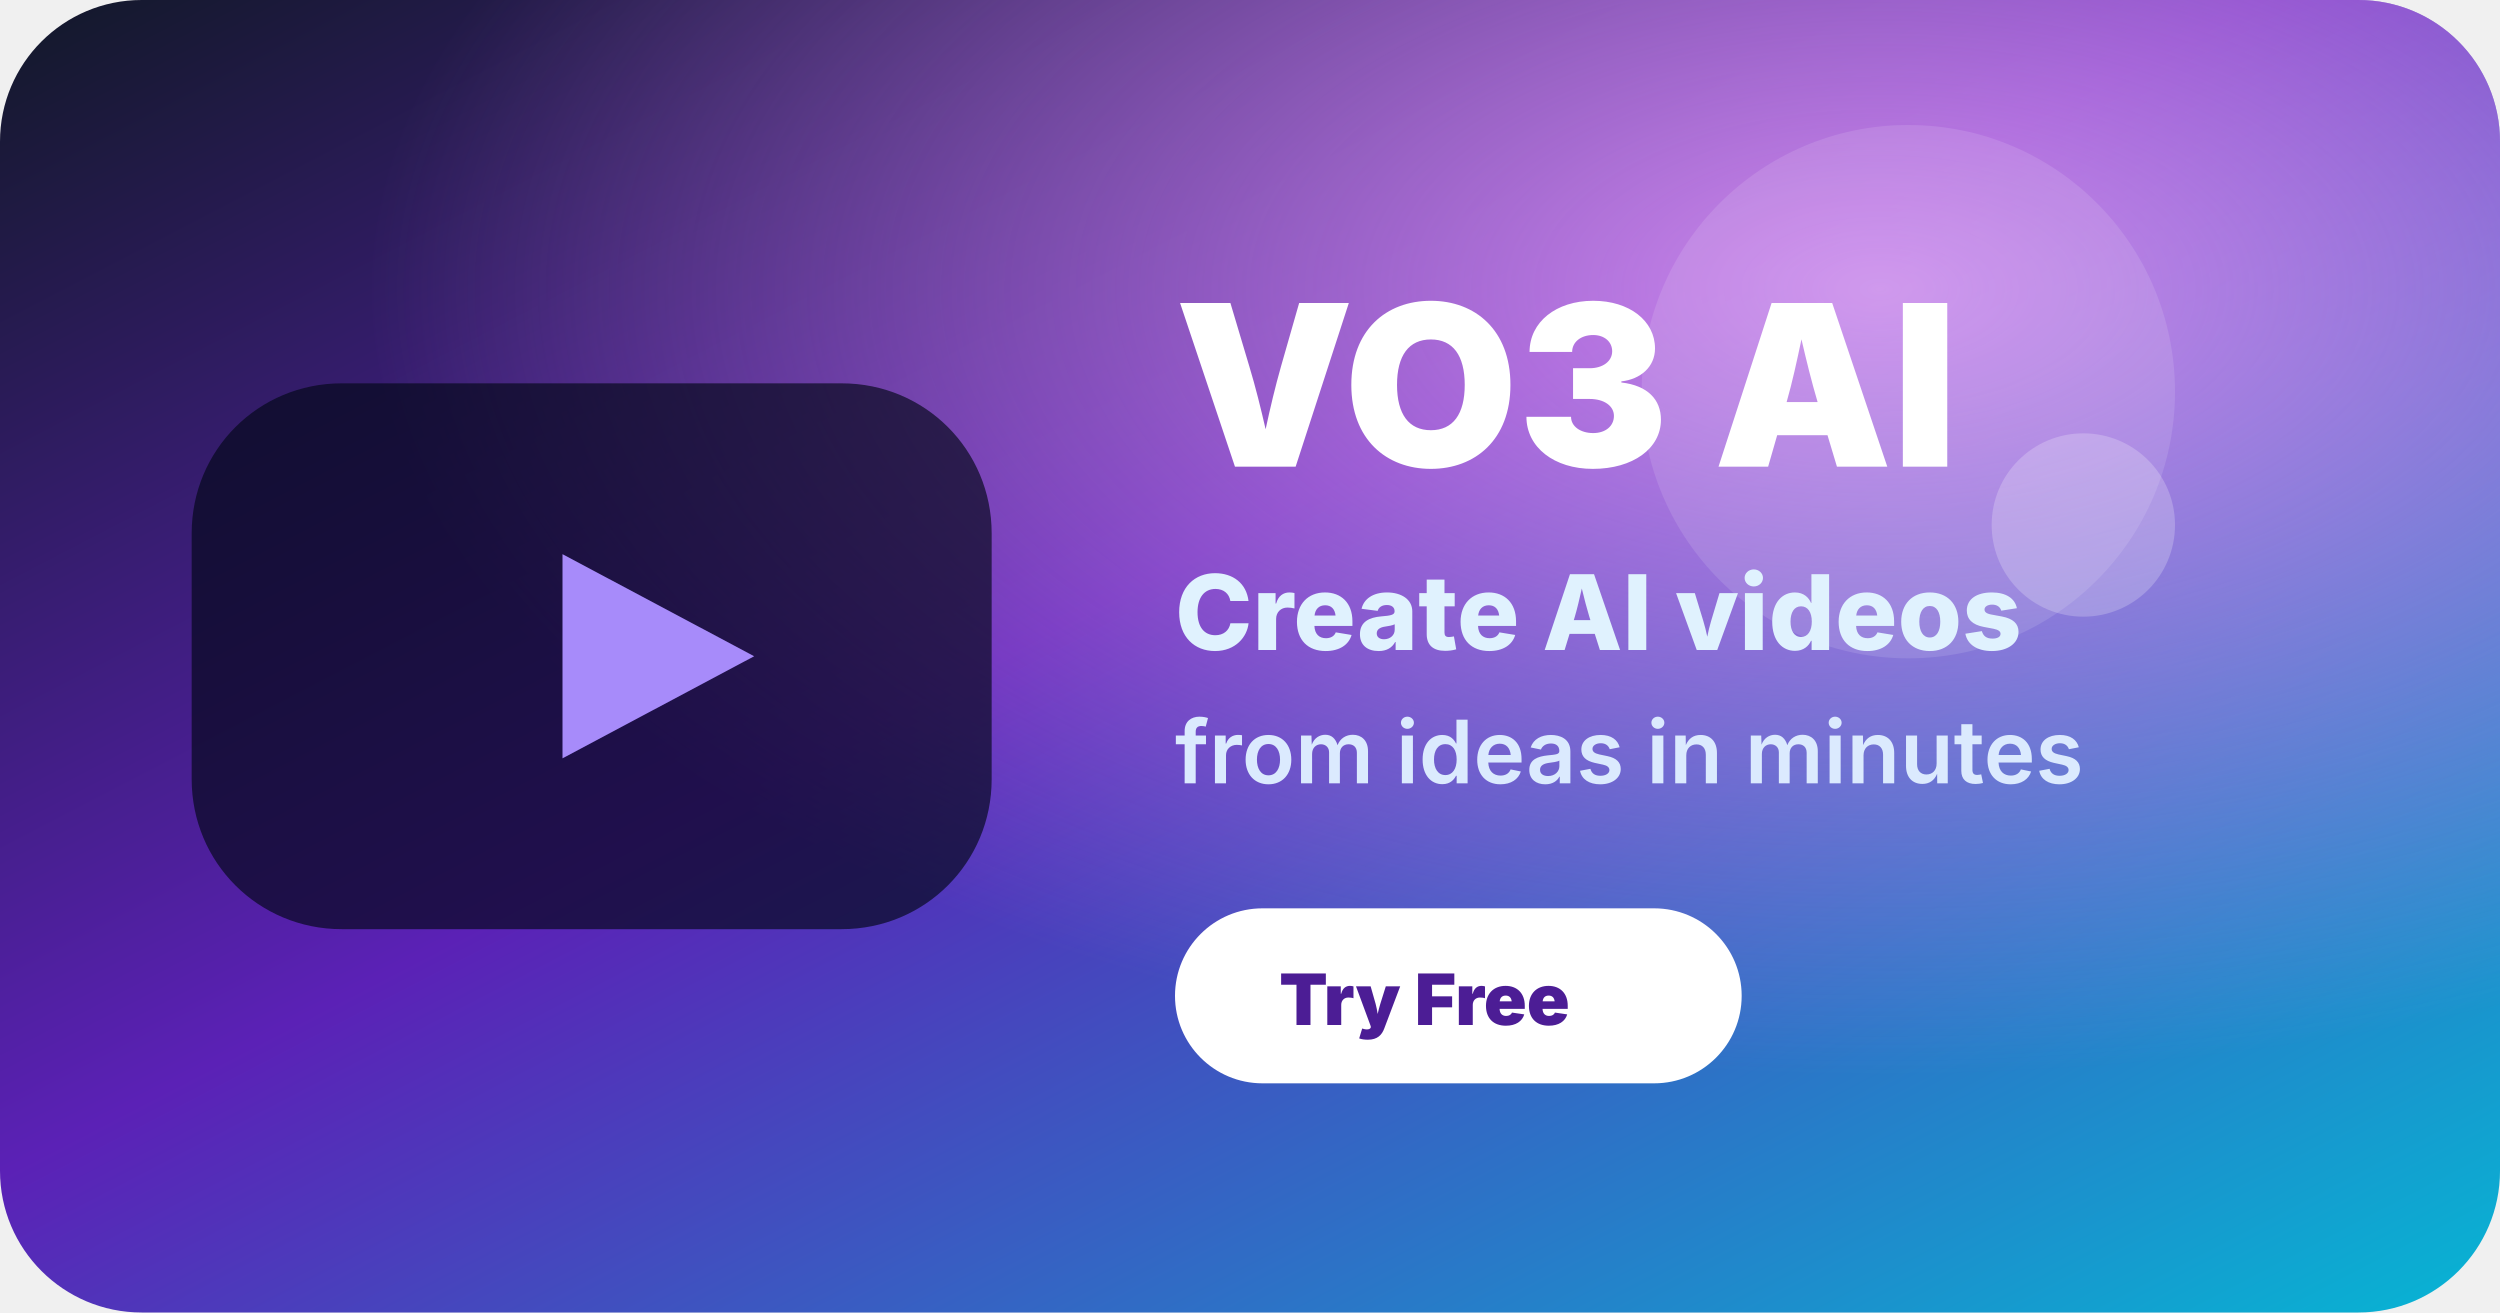
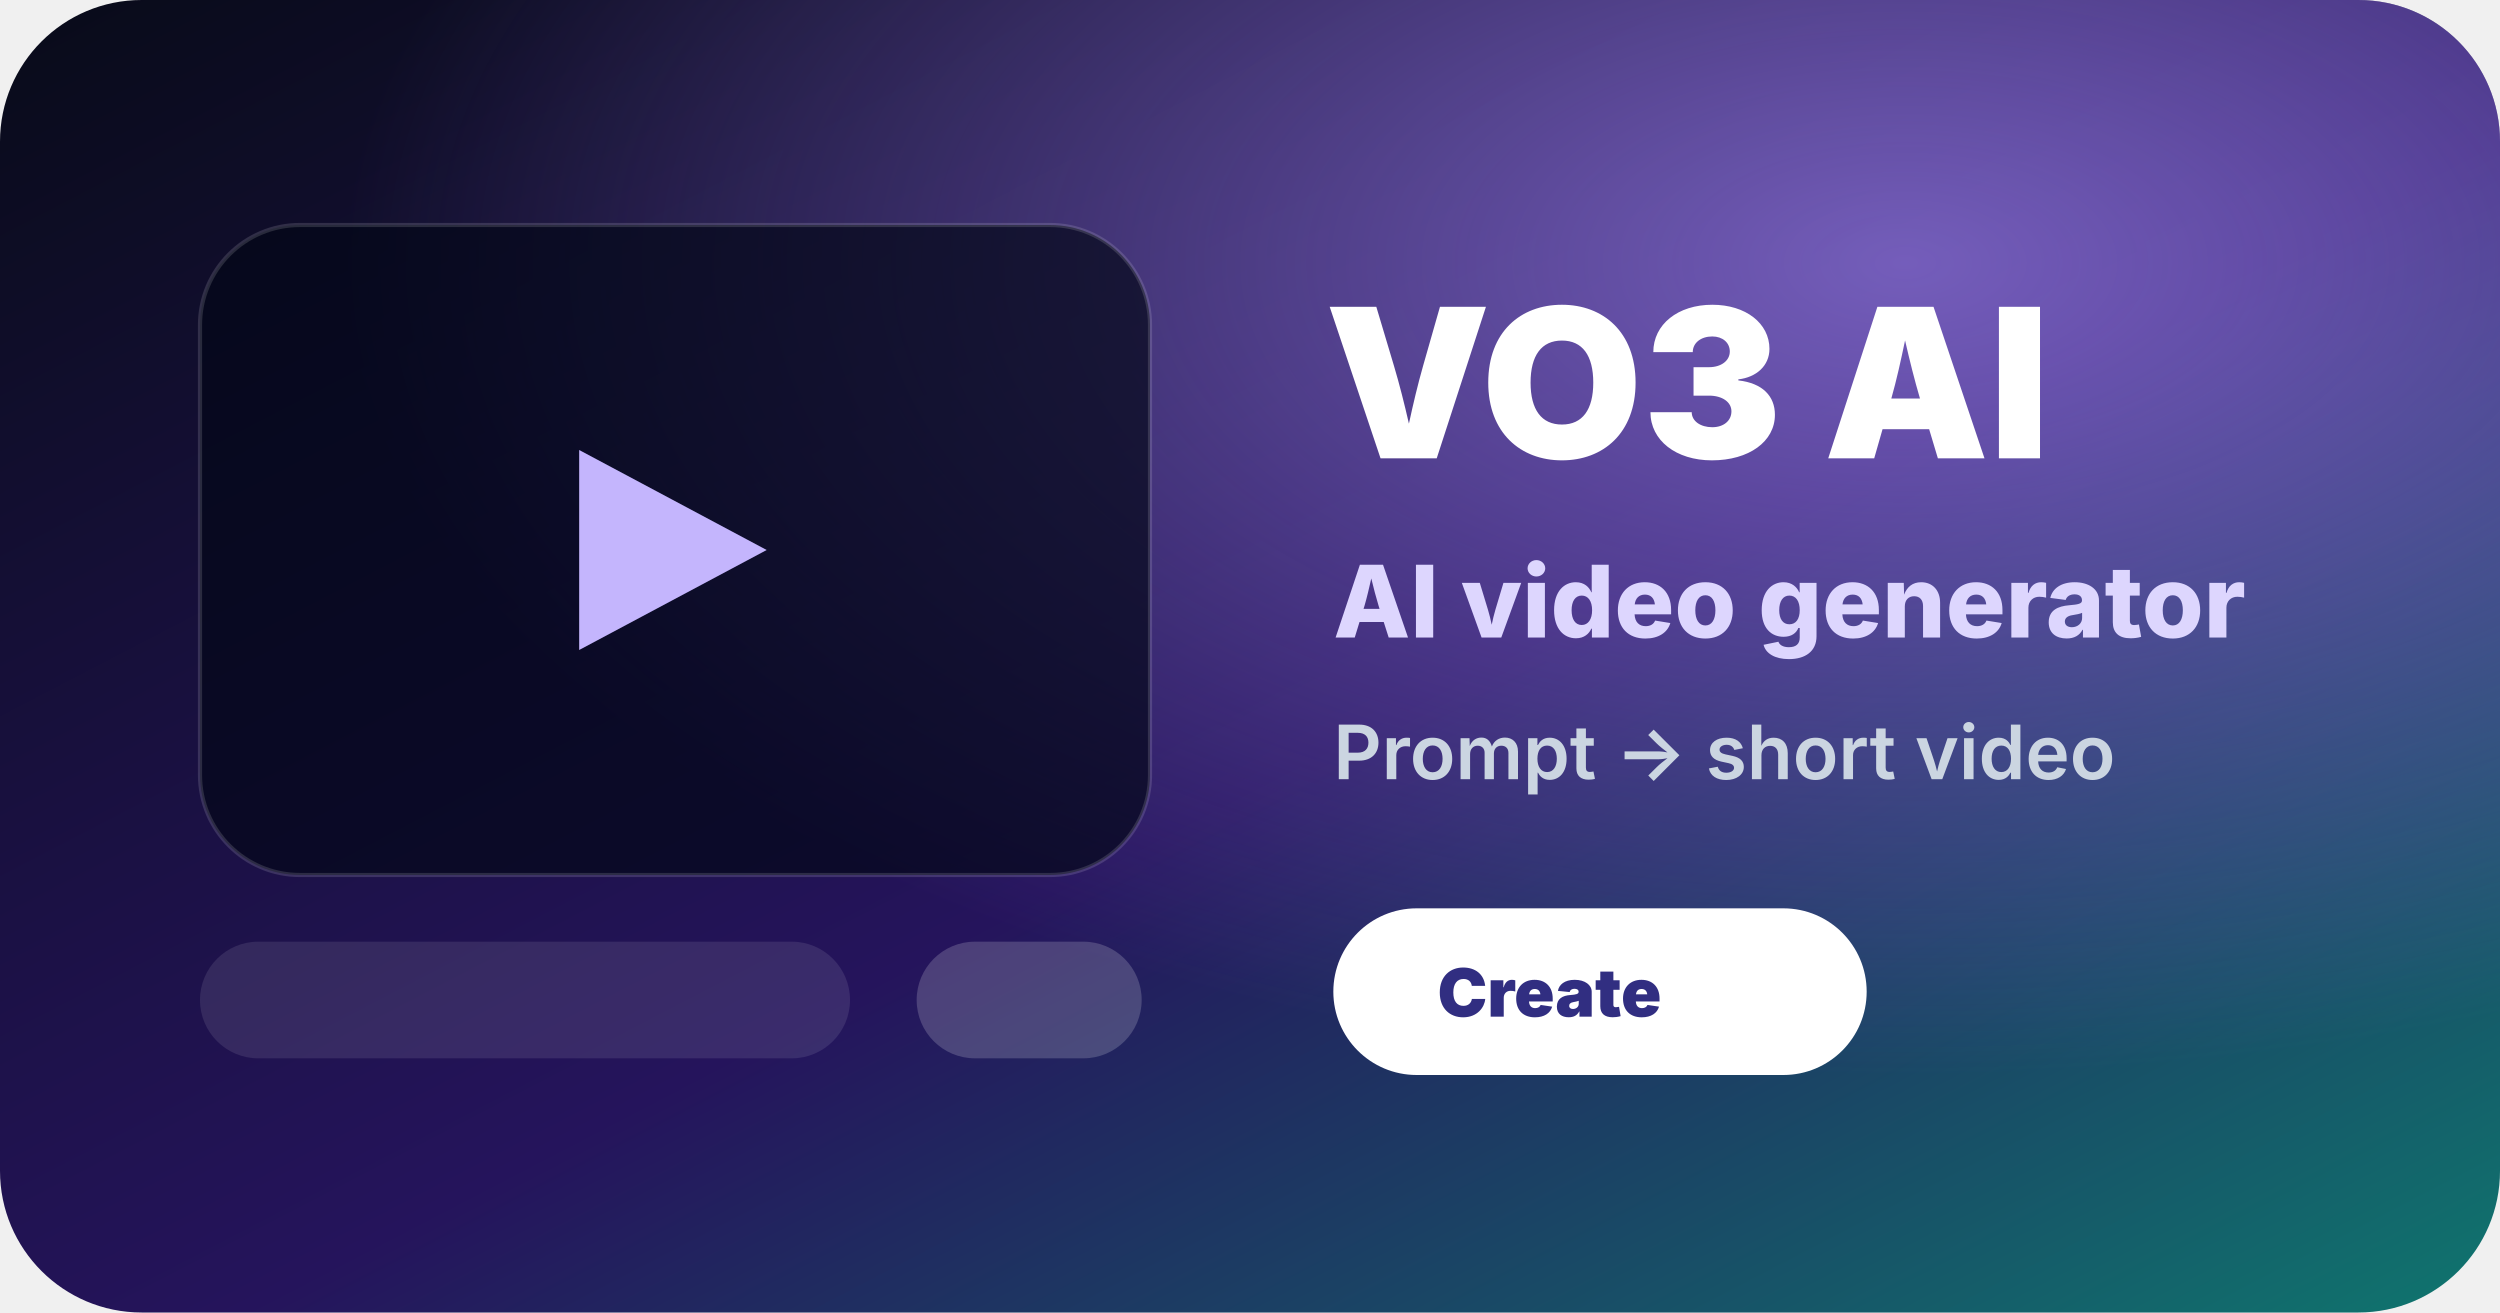
- <svg xmlns="http://www.w3.org/2000/svg" width="600" height="315" viewBox="0 0 600 315" role="img" aria-label="VO3 AI Create AI videos in minutes">
+ <svg xmlns="http://www.w3.org/2000/svg" width="600" height="315" viewBox="0 0 600 315" role="img" aria-label="VO3 AI video generator">
  <defs>
-     <linearGradient id="g" x1="0" y1="0" x2="1" y2="1">
-       <stop stop-color="#111827" />
-       <stop offset="0.45" stop-color="#5b21b6" />
-       <stop offset="1" stop-color="#06b6d4" />
+     <linearGradient id="bg" x1="0" y1="0" x2="1" y2="1">
+       <stop stop-color="#080b18" />
+       <stop offset=".55" stop-color="#25145c" />
+       <stop offset="1" stop-color="#0f766e" />
    </linearGradient>
-     <radialGradient id="r" cx="75%" cy="22%" r="60%">
-       <stop stop-color="#f0abfc" stop-opacity="0.75" />
-       <stop offset="1" stop-color="#f0abfc" stop-opacity="0" />
+     <radialGradient id="glow" cx="76%" cy="20%" r="62%">
+       <stop stop-color="#a78bfa" stop-opacity=".62" />
+       <stop offset="1" stop-color="#a78bfa" stop-opacity="0" />
    </radialGradient>
  </defs>
-   <rect width="600" height="315" rx="34" fill="url(#g)" />
-   <rect width="600" height="315" rx="34" fill="url(#r)" />
-   <circle cx="458" cy="94" r="64" fill="#fff" opacity="0.12" />
-   <circle cx="500" cy="126" r="22" fill="#fff" opacity="0.22" />
-   <path d="M82 92h120c20 0 36 16 36 36v59c0 20-16 36-36 36H82c-20 0-36-16-36-36v-59c0-20 16-36 36-36Z" fill="#020617" opacity="0.66" />
-   <path d="M135 133v49l46-24.5L135 133Z" fill="#a78bfa" />
-   <text x="282" y="112" fill="#ffffff" font-family="Inter,Arial,sans-serif" font-size="54" font-weight="900">VO3 AI</text>
-   <text x="282" y="156" fill="#e0f2fe" font-family="Inter,Arial,sans-serif" font-size="25" font-weight="800">Create AI videos</text>
-   <text x="282" y="188" fill="#dbeafe" font-family="Inter,Arial,sans-serif" font-size="21" font-weight="600">from ideas in minutes</text>
-   <rect x="282" y="218" width="136" height="42" rx="21" fill="#ffffff" />
-   <text x="307" y="246" fill="#4c1d95" font-family="Inter,Arial,sans-serif" font-size="17" font-weight="900">Try Free</text>
+   <rect width="600" height="315" rx="34" fill="url(#bg)" />
+   <rect width="600" height="315" rx="34" fill="url(#glow)" />
+   <rect x="48" y="54" width="228" height="156" rx="24" fill="#020617" fill-opacity=".68" stroke="#fff" stroke-opacity=".14" />
+   <path d="M139 108v48l45-24-45-24Z" fill="#c4b5fd" />
+   <rect x="48" y="226" width="156" height="28" rx="14" fill="#fff" fill-opacity=".10" />
+   <rect x="220" y="226" width="54" height="28" rx="14" fill="#fff" fill-opacity=".18" />
+   <text x="318" y="110" fill="#fff" font-family="Inter,Arial,sans-serif" font-size="50" font-weight="900">VO3 AI</text>
+   <text x="320" y="153" fill="#ddd6fe" font-family="Inter,Arial,sans-serif" font-size="24" font-weight="800">AI video generator</text>
+   <text x="320" y="187" fill="#cbd5e1" font-family="Inter,Arial,sans-serif" font-size="18" font-weight="600">Prompt → short video</text>
+   <rect x="320" y="218" width="128" height="40" rx="20" fill="#fff" />
+   <text x="345" y="244" fill="#312e81" font-family="Inter,Arial,sans-serif" font-size="16" font-weight="900">Create</text>
</svg>
